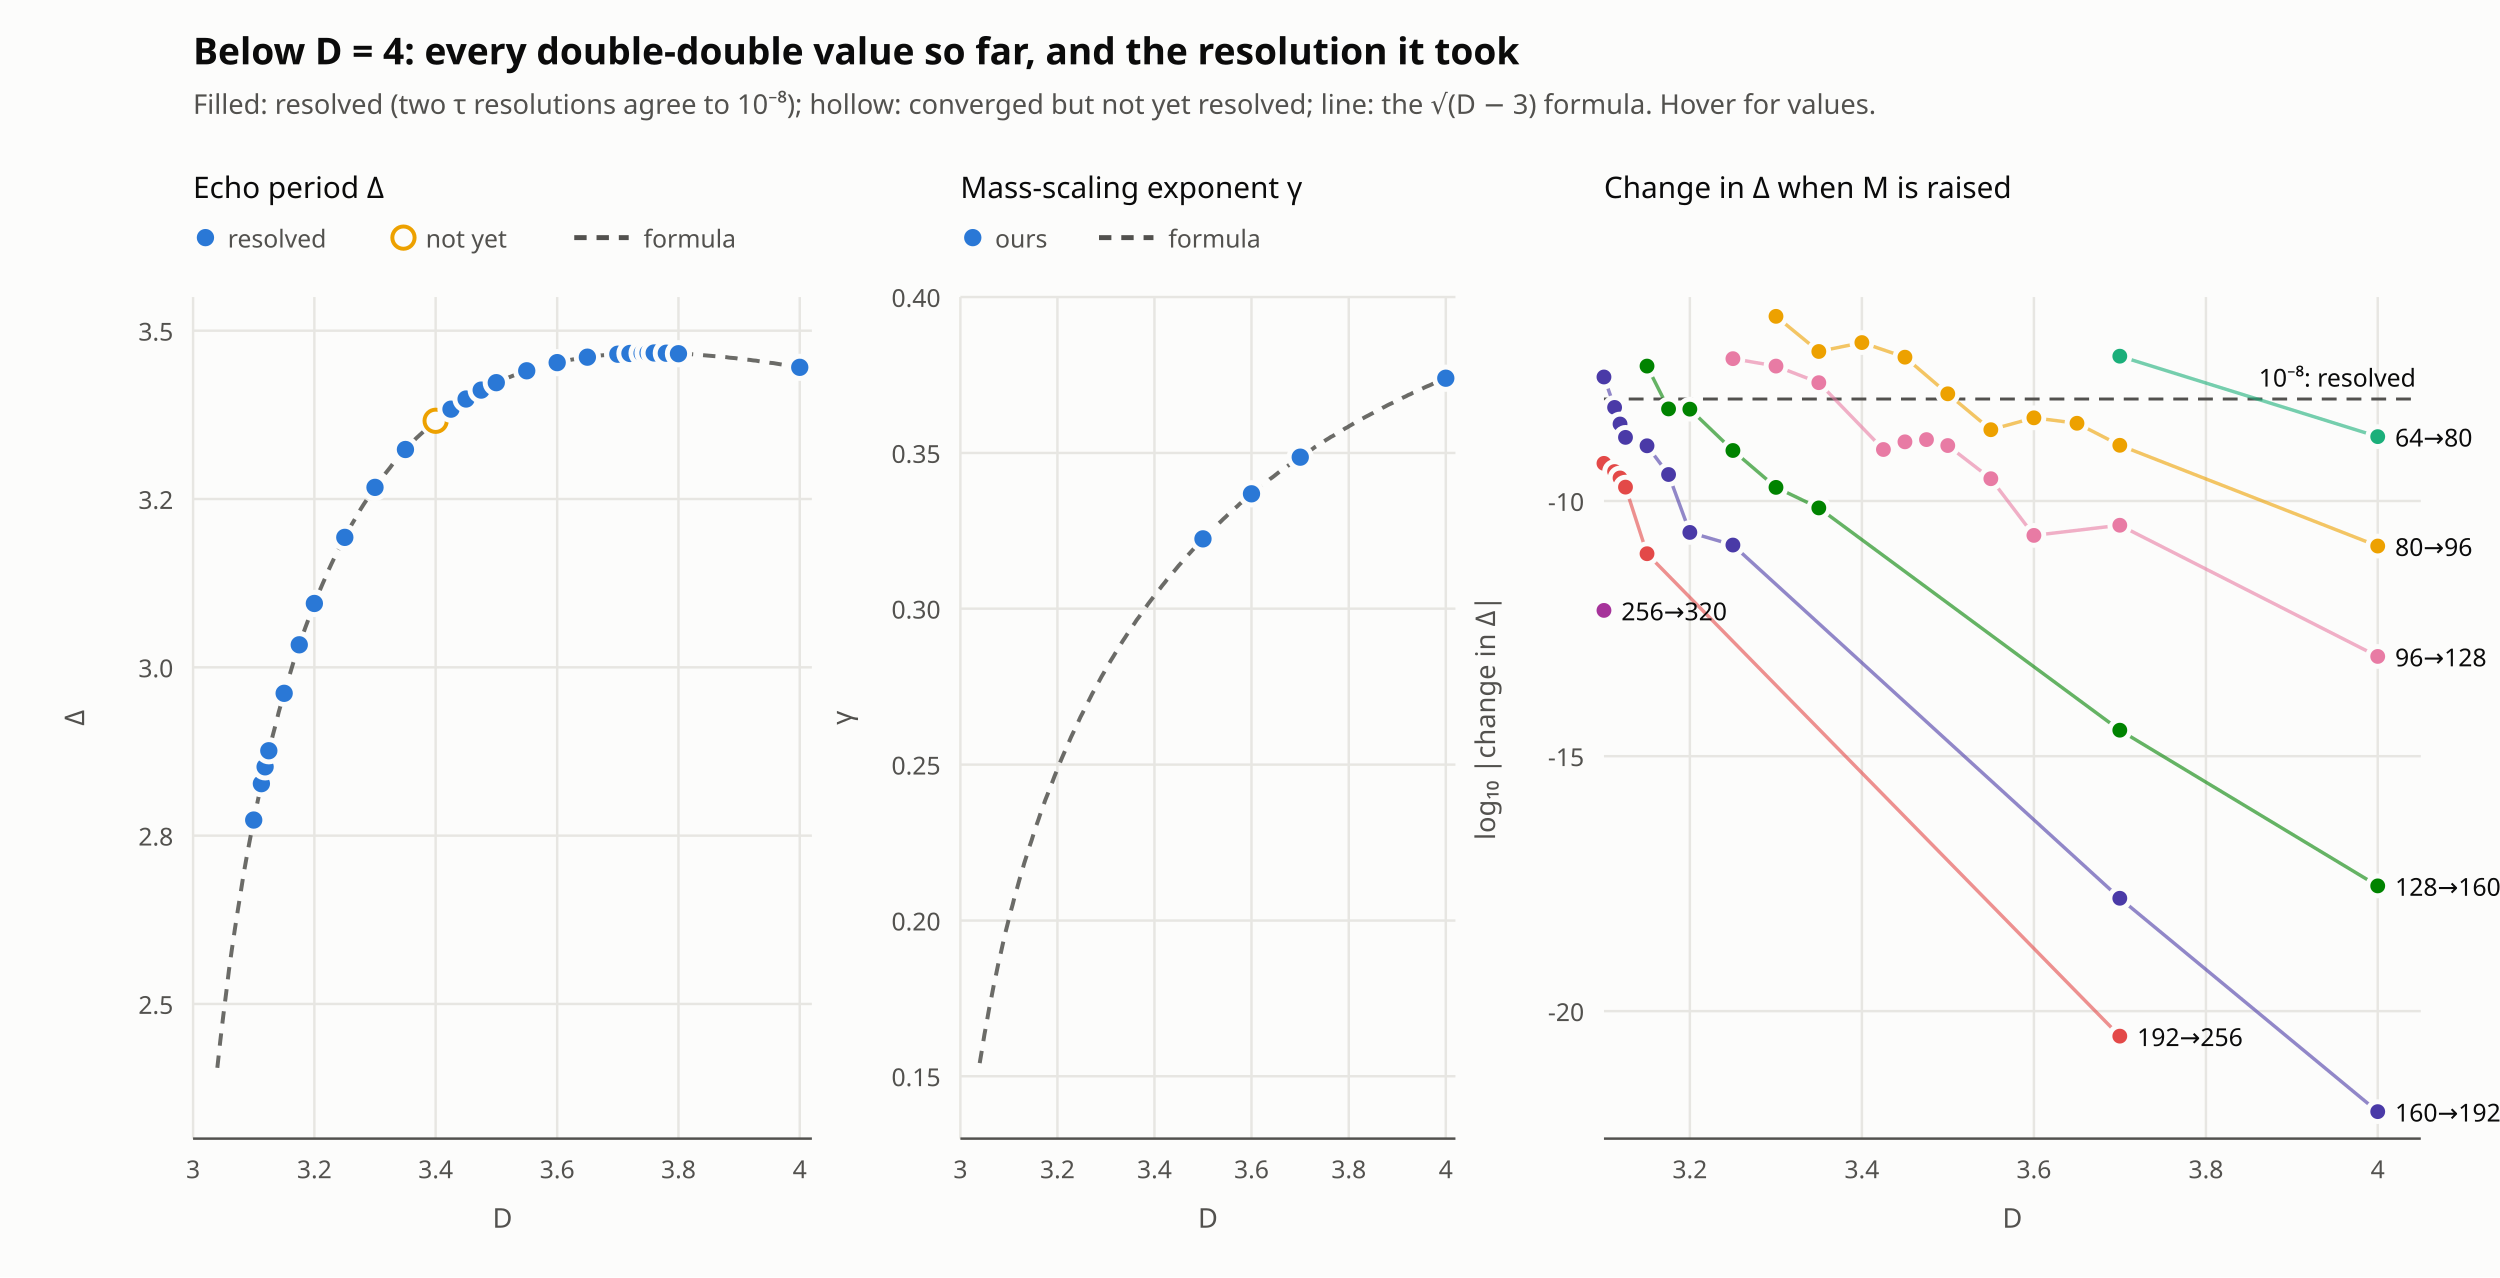
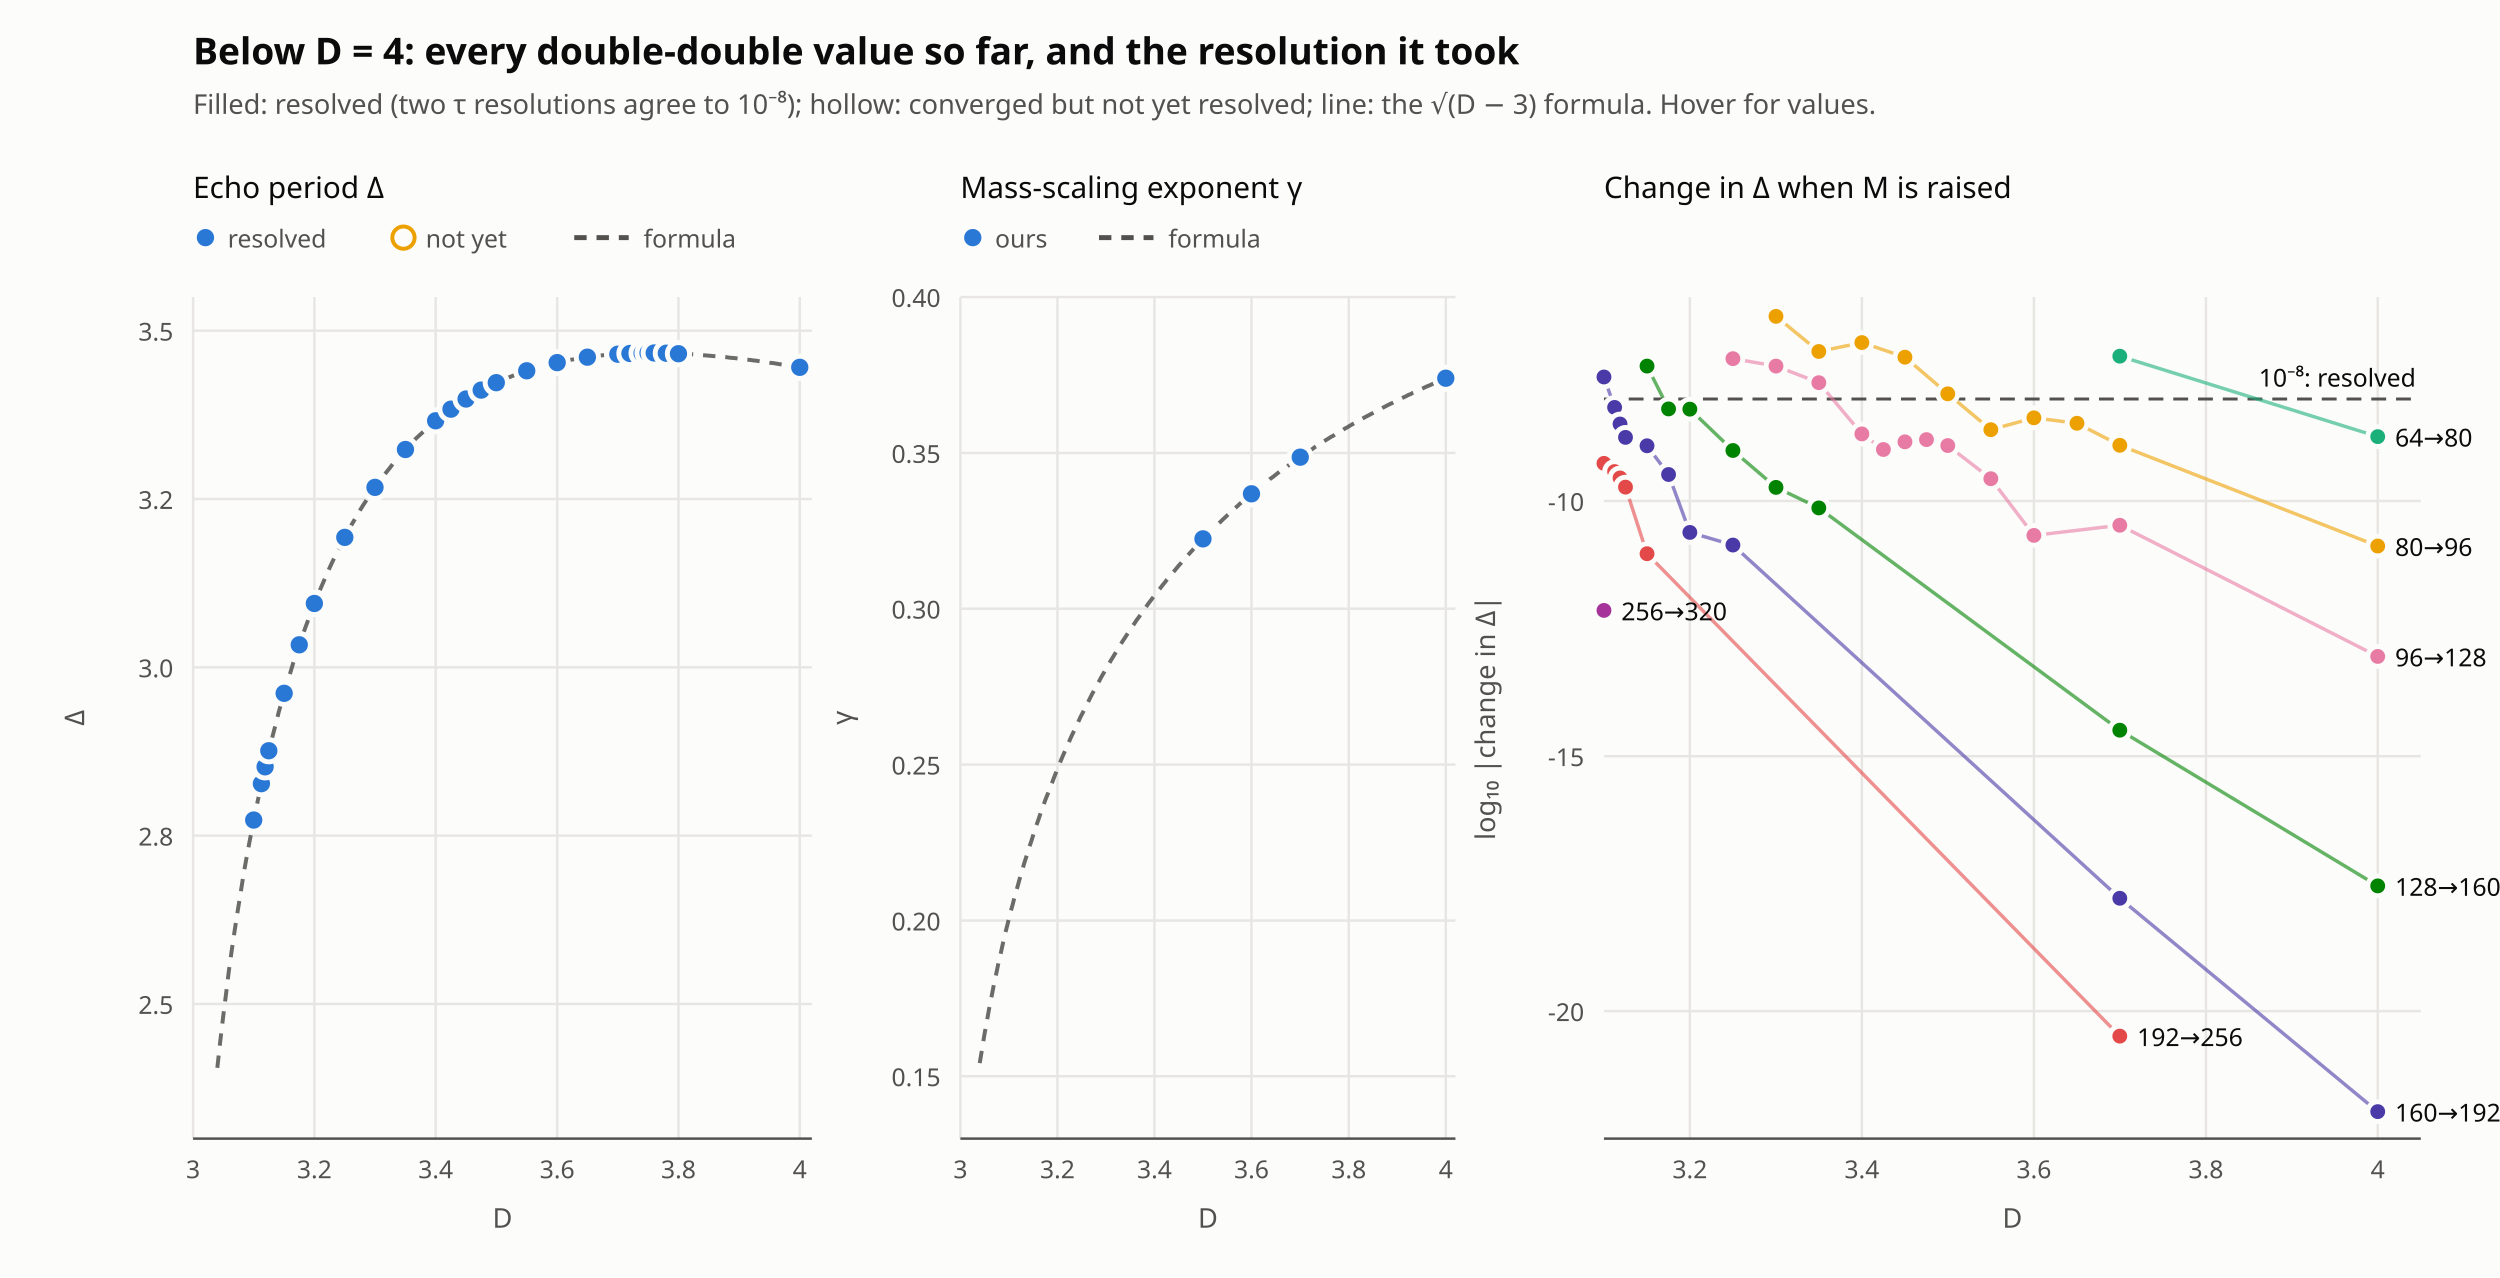
<svg xmlns="http://www.w3.org/2000/svg" width="1010" height="516" viewBox="0 0 1010 516" font-family="system-ui, sans-serif">
  <style>@media (prefers-color-scheme: dark){[fill="#fcfcfb"]{fill:#201f1d}[stroke="#fcfcfb"]{stroke:#201f1d}[fill="#0b0b0b"]{fill:#e8e6e3}[stroke="#0b0b0b"]{stroke:#e8e6e3}[fill="#52514e"]{fill:#a8a49d}[stroke="#52514e"]{stroke:#a8a49d}[fill="#e7e6e2"]{fill:#343230}[stroke="#e7e6e2"]{stroke:#343230}[fill="#efeeea"]{fill:#2a2927}[stroke="#efeeea"]{stroke:#2a2927}[fill="#eb6834"]{fill:#dd5c26}[stroke="#eb6834"]{stroke:#dd5c26}[fill="#7a7668"]{fill:#948e82}[stroke="#7a7668"]{stroke:#948e82}}</style>
  <rect width="1010" height="516" fill="#fcfcfb" />
  <text x="78.0" y="26.0" font-size="15" fill="#0b0b0b" text-anchor="start" font-weight="bold">Below D = 4: every double-double value so far, and the resolution it took</text>
  <text x="78.0" y="46.0" font-size="11" fill="#52514e" text-anchor="start" font-weight="normal">Filled: resolved (two τ resolutions agree to 10⁻⁸); hollow: converged but not yet resolved; line: the √(D − 3) formula. Hover for values.</text>
  <text x="78.0" y="80.0" font-size="12" fill="#0b0b0b" text-anchor="start" font-weight="normal">Echo period Δ</text>
  <line x1="78.0" y1="405.6" x2="328.0" y2="405.6" stroke="#e7e6e2" stroke-width="1" />
  <text x="70.0" y="409.6" font-size="10" fill="#52514e" text-anchor="end" font-weight="normal">2.5</text>
  <line x1="78.0" y1="337.6" x2="328.0" y2="337.6" stroke="#e7e6e2" stroke-width="1" />
  <text x="70.0" y="341.6" font-size="10" fill="#52514e" text-anchor="end" font-weight="normal">2.8</text>
  <line x1="78.0" y1="269.6" x2="328.0" y2="269.6" stroke="#e7e6e2" stroke-width="1" />
  <text x="70.0" y="273.6" font-size="10" fill="#52514e" text-anchor="end" font-weight="normal">3.0</text>
  <line x1="78.0" y1="201.6" x2="328.0" y2="201.6" stroke="#e7e6e2" stroke-width="1" />
  <text x="70.0" y="205.6" font-size="10" fill="#52514e" text-anchor="end" font-weight="normal">3.2</text>
  <line x1="78.0" y1="133.6" x2="328.0" y2="133.6" stroke="#e7e6e2" stroke-width="1" />
  <text x="70.0" y="137.6" font-size="10" fill="#52514e" text-anchor="end" font-weight="normal">3.5</text>
  <line x1="78.0" y1="120.0" x2="78.0" y2="460.0" stroke="#e7e6e2" stroke-width="1" />
  <text x="78.0" y="476.0" font-size="10" fill="#52514e" text-anchor="middle" font-weight="normal">3</text>
  <line x1="127.0" y1="120.0" x2="127.0" y2="460.0" stroke="#e7e6e2" stroke-width="1" />
  <text x="127.0" y="476.0" font-size="10" fill="#52514e" text-anchor="middle" font-weight="normal">3.2</text>
  <line x1="176.0" y1="120.0" x2="176.0" y2="460.0" stroke="#e7e6e2" stroke-width="1" />
  <text x="176.0" y="476.0" font-size="10" fill="#52514e" text-anchor="middle" font-weight="normal">3.4</text>
  <line x1="225.1" y1="120.0" x2="225.1" y2="460.0" stroke="#e7e6e2" stroke-width="1" />
  <text x="225.1" y="476.0" font-size="10" fill="#52514e" text-anchor="middle" font-weight="normal">3.6</text>
  <line x1="274.1" y1="120.0" x2="274.1" y2="460.0" stroke="#e7e6e2" stroke-width="1" />
  <text x="274.1" y="476.0" font-size="10" fill="#52514e" text-anchor="middle" font-weight="normal">3.8</text>
  <line x1="323.1" y1="120.0" x2="323.1" y2="460.0" stroke="#e7e6e2" stroke-width="1" />
  <text x="323.1" y="476.0" font-size="10" fill="#52514e" text-anchor="middle" font-weight="normal">4</text>
  <line x1="78.0" y1="460.0" x2="328.0" y2="460.0" stroke="#52514e" stroke-width="1" />
  <text x="203.0" y="496.0" font-size="11" fill="#52514e" text-anchor="middle" font-weight="normal">D</text>
  <text x="34.0" y="290.0" font-size="11" fill="#52514e" text-anchor="middle" transform="rotate(-90 34.0 290.0)">Δ</text>
  <path d="M87.8,431.4 L89.0,420.5 L90.2,410.4 L91.4,400.9 L92.5,391.9 L93.7,383.4 L94.9,375.3 L96.1,367.6 L97.3,360.2 L98.4,353.2 L99.6,346.5 L100.8,340.1 L102.0,333.9 L103.2,328.0 L104.4,322.3 L105.5,316.8 L106.7,311.5 L107.9,306.4 L109.1,301.5 L110.3,296.7 L111.5,292.2 L112.6,287.7 L113.8,283.5 L115.0,279.3 L116.2,275.3 L117.4,271.4 L118.5,267.7 L119.7,264.0 L120.9,260.5 L122.1,257.1 L123.3,253.7 L124.5,250.5 L125.6,247.4 L126.8,244.3 L128.0,241.4 L129.2,238.5 L130.4,235.7 L131.6,233.0 L132.7,230.4 L133.9,227.8 L135.1,225.3 L136.3,222.9 L137.5,220.5 L138.6,218.3 L139.8,216.0 L141.0,213.9 L142.2,211.7 L143.4,209.7 L144.6,207.7 L145.7,205.7 L146.9,203.8 L148.1,202.0 L149.3,200.2 L150.5,198.4 L151.7,196.7 L152.8,195.1 L154.0,193.5 L155.2,191.9 L156.4,190.4 L157.6,188.9 L158.7,187.4 L159.9,186.0 L161.1,184.6 L162.3,183.3 L163.5,182.0 L164.7,180.7 L165.8,179.4 L167.0,178.2 L168.2,177.0 L169.4,175.9 L170.6,174.8 L171.8,173.7 L172.9,172.6 L174.1,171.6 L175.3,170.6 L176.5,169.6 L177.7,168.7 L178.8,167.7 L180.0,166.8 L181.2,166.0 L182.4,165.1 L183.6,164.3 L184.8,163.5 L185.9,162.7 L187.1,161.9 L188.3,161.2 L189.5,160.4 L190.7,159.7 L191.9,159.1 L193.0,158.4 L194.2,157.7 L195.4,157.1 L196.6,156.5 L197.8,155.9 L198.9,155.3 L200.1,154.8 L201.3,154.3 L202.5,153.7 L203.7,153.2 L204.9,152.7 L206.0,152.3 L207.2,151.8 L208.4,151.3 L209.6,150.9 L210.8,150.5 L212.0,150.1 L213.1,149.7 L214.3,149.3 L215.5,149.0 L216.7,148.6 L217.9,148.3 L219.0,147.9 L220.2,147.6 L221.4,147.3 L222.6,147.0 L223.8,146.8 L225.0,146.5 L226.1,146.2 L227.3,146.0 L228.5,145.7 L229.7,145.5 L230.9,145.3 L232.1,145.1 L233.2,144.9 L234.4,144.7 L235.6,144.5 L236.8,144.4 L238.0,144.2 L239.1,144.0 L240.3,143.9 L241.5,143.8 L242.7,143.6 L243.9,143.5 L245.1,143.4 L246.2,143.3 L247.4,143.2 L248.6,143.1 L249.8,143.1 L251.0,143.0 L252.2,142.9 L253.3,142.9 L254.5,142.8 L255.7,142.8 L256.9,142.7 L258.1,142.7 L259.2,142.7 L260.4,142.7 L261.6,142.6 L262.8,142.6 L264.0,142.6 L265.2,142.6 L266.3,142.7 L267.5,142.7 L268.7,142.7 L269.9,142.7 L271.1,142.8 L272.3,142.8 L273.4,142.8 L274.6,142.9 L275.8,143.0 L277.0,143.0 L278.2,143.1 L279.3,143.1 L280.5,143.2 L281.7,143.3 L282.9,143.4 L284.1,143.5 L285.3,143.6 L286.4,143.7 L287.6,143.8 L288.8,143.9 L290.0,144.0 L291.2,144.1 L292.4,144.2 L293.5,144.3 L294.7,144.5 L295.9,144.6 L297.1,144.7 L298.3,144.9 L299.5,145.0 L300.6,145.1 L301.8,145.3 L303.0,145.4 L304.2,145.6 L305.4,145.7 L306.5,145.9 L307.7,146.1 L308.9,146.2 L310.1,146.4 L311.3,146.6 L312.5,146.7 L313.6,146.9 L314.8,147.1 L316.0,147.3 L317.2,147.5 L318.4,147.7 L319.6,147.8 L320.7,148.0 L321.9,148.2 L323.1,148.4" fill="none" stroke="#52514e" stroke-width="1.6" stroke-opacity="0.85" stroke-linejoin="round" stroke-dasharray="5 4" />
  <g>
    <circle cx="102.5" cy="331.3" r="4.5" fill="#2a78d6" stroke="#fcfcfb" stroke-width="2" />
  </g>
  <g>
    <circle cx="105.6" cy="316.6" r="4.5" fill="#2a78d6" stroke="#fcfcfb" stroke-width="2" />
  </g>
  <g>
    <circle cx="107.1" cy="309.8" r="4.5" fill="#2a78d6" stroke="#fcfcfb" stroke-width="2" />
  </g>
  <g>
    <circle cx="108.6" cy="303.3" r="4.5" fill="#2a78d6" stroke="#fcfcfb" stroke-width="2" />
  </g>
  <g>
    <circle cx="114.8" cy="280.1" r="4.5" fill="#2a78d6" stroke="#fcfcfb" stroke-width="2" />
  </g>
  <g>
    <circle cx="120.9" cy="260.5" r="4.5" fill="#2a78d6" stroke="#fcfcfb" stroke-width="2" />
  </g>
  <g>
    <circle cx="127.0" cy="243.8" r="4.5" fill="#2a78d6" stroke="#fcfcfb" stroke-width="2" />
  </g>
  <g>
    <circle cx="139.3" cy="217.1" r="4.5" fill="#2a78d6" stroke="#fcfcfb" stroke-width="2" />
  </g>
  <g>
    <circle cx="151.5" cy="196.9" r="4.5" fill="#2a78d6" stroke="#fcfcfb" stroke-width="2" />
  </g>
  <g>
    <circle cx="163.8" cy="181.6" r="4.5" fill="#2a78d6" stroke="#fcfcfb" stroke-width="2" />
  </g>
  <g>
-     <circle cx="176.0" cy="170.0" r="4.5" fill="#fcfcfb" stroke="#eda100" stroke-width="1.6" />
+     <circle cx="176.0" cy="170.0" r="4.5" fill="#2a78d6" stroke="#fcfcfb" stroke-width="2" />
  </g>
  <g>
    <circle cx="182.2" cy="165.3" r="4.5" fill="#2a78d6" stroke="#fcfcfb" stroke-width="2" />
  </g>
  <g>
    <circle cx="188.3" cy="161.2" r="4.5" fill="#2a78d6" stroke="#fcfcfb" stroke-width="2" />
  </g>
  <g>
    <circle cx="194.4" cy="157.6" r="4.5" fill="#2a78d6" stroke="#fcfcfb" stroke-width="2" />
  </g>
  <g>
    <circle cx="200.5" cy="154.6" r="4.5" fill="#2a78d6" stroke="#fcfcfb" stroke-width="2" />
  </g>
  <g>
    <circle cx="212.8" cy="149.8" r="4.5" fill="#2a78d6" stroke="#fcfcfb" stroke-width="2" />
  </g>
  <g>
    <circle cx="225.1" cy="146.5" r="4.5" fill="#2a78d6" stroke="#fcfcfb" stroke-width="2" />
  </g>
  <g>
    <circle cx="237.3" cy="144.3" r="4.5" fill="#2a78d6" stroke="#fcfcfb" stroke-width="2" />
  </g>
  <g>
    <circle cx="249.6" cy="143.1" r="4.5" fill="#2a78d6" stroke="#fcfcfb" stroke-width="2" />
  </g>
  <g>
    <circle cx="254.5" cy="142.8" r="4.5" fill="#2a78d6" stroke="#fcfcfb" stroke-width="2" />
  </g>
  <g>
    <circle cx="259.4" cy="142.7" r="4.5" fill="#2a78d6" stroke="#fcfcfb" stroke-width="2" />
  </g>
  <g>
    <circle cx="261.8" cy="142.6" r="4.5" fill="#2a78d6" stroke="#fcfcfb" stroke-width="2" />
  </g>
  <g>
    <circle cx="264.3" cy="142.6" r="4.5" fill="#2a78d6" stroke="#fcfcfb" stroke-width="2" />
  </g>
  <g>
    <circle cx="269.2" cy="142.7" r="4.5" fill="#2a78d6" stroke="#fcfcfb" stroke-width="2" />
  </g>
  <g>
    <circle cx="274.1" cy="142.9" r="4.5" fill="#2a78d6" stroke="#fcfcfb" stroke-width="2" />
  </g>
  <g>
    <circle cx="323.1" cy="148.4" r="4.5" fill="#2a78d6" stroke="#fcfcfb" stroke-width="2" />
  </g>
  <g>
    <circle cx="83.0" cy="96.0" r="4.5" fill="#2a78d6" stroke="#fcfcfb" stroke-width="2" />
  </g>
  <text x="92.0" y="100.0" font-size="10" fill="#52514e" text-anchor="start" font-weight="normal">resolved</text>
  <g>
    <circle cx="163.0" cy="96.0" r="4.5" fill="#fcfcfb" stroke="#eda100" stroke-width="1.6" />
  </g>
  <text x="172.0" y="100.0" font-size="10" fill="#52514e" text-anchor="start" font-weight="normal">not yet</text>
  <line x1="232.0" y1="96.0" x2="254.0" y2="96.0" stroke="#52514e" stroke-width="2" stroke-dasharray="5 4" />
  <text x="260.0" y="100.0" font-size="10" fill="#52514e" text-anchor="start" font-weight="normal">formula</text>
  <text x="388.0" y="80.0" font-size="12" fill="#0b0b0b" text-anchor="start" font-weight="normal">Mass-scaling exponent γ</text>
  <line x1="388.0" y1="434.8" x2="588.0" y2="434.8" stroke="#e7e6e2" stroke-width="1" />
  <text x="380.0" y="438.8" font-size="10" fill="#52514e" text-anchor="end" font-weight="normal">0.15</text>
  <line x1="388.0" y1="371.9" x2="588.0" y2="371.9" stroke="#e7e6e2" stroke-width="1" />
  <text x="380.0" y="375.9" font-size="10" fill="#52514e" text-anchor="end" font-weight="normal">0.20</text>
  <line x1="388.0" y1="308.9" x2="588.0" y2="308.9" stroke="#e7e6e2" stroke-width="1" />
  <text x="380.0" y="312.9" font-size="10" fill="#52514e" text-anchor="end" font-weight="normal">0.25</text>
  <line x1="388.0" y1="245.9" x2="588.0" y2="245.9" stroke="#e7e6e2" stroke-width="1" />
  <text x="380.0" y="249.9" font-size="10" fill="#52514e" text-anchor="end" font-weight="normal">0.30</text>
  <line x1="388.0" y1="183.0" x2="588.0" y2="183.0" stroke="#e7e6e2" stroke-width="1" />
  <text x="380.0" y="187.0" font-size="10" fill="#52514e" text-anchor="end" font-weight="normal">0.35</text>
  <line x1="388.0" y1="120.0" x2="588.0" y2="120.0" stroke="#e7e6e2" stroke-width="1" />
  <text x="380.0" y="124.0" font-size="10" fill="#52514e" text-anchor="end" font-weight="normal">0.40</text>
  <line x1="388.0" y1="120.0" x2="388.0" y2="460.0" stroke="#e7e6e2" stroke-width="1" />
  <text x="388.0" y="476.0" font-size="10" fill="#52514e" text-anchor="middle" font-weight="normal">3</text>
  <line x1="427.2" y1="120.0" x2="427.2" y2="460.0" stroke="#e7e6e2" stroke-width="1" />
  <text x="427.2" y="476.0" font-size="10" fill="#52514e" text-anchor="middle" font-weight="normal">3.2</text>
  <line x1="466.4" y1="120.0" x2="466.4" y2="460.0" stroke="#e7e6e2" stroke-width="1" />
  <text x="466.4" y="476.0" font-size="10" fill="#52514e" text-anchor="middle" font-weight="normal">3.4</text>
  <line x1="505.6" y1="120.0" x2="505.6" y2="460.0" stroke="#e7e6e2" stroke-width="1" />
  <text x="505.6" y="476.0" font-size="10" fill="#52514e" text-anchor="middle" font-weight="normal">3.6</text>
  <line x1="544.9" y1="120.0" x2="544.9" y2="460.0" stroke="#e7e6e2" stroke-width="1" />
  <text x="544.9" y="476.0" font-size="10" fill="#52514e" text-anchor="middle" font-weight="normal">3.8</text>
  <line x1="584.1" y1="120.0" x2="584.1" y2="460.0" stroke="#e7e6e2" stroke-width="1" />
  <text x="584.1" y="476.0" font-size="10" fill="#52514e" text-anchor="middle" font-weight="normal">4</text>
  <line x1="388.0" y1="460.0" x2="588.0" y2="460.0" stroke="#52514e" stroke-width="1" />
  <text x="488.0" y="496.0" font-size="11" fill="#52514e" text-anchor="middle" font-weight="normal">D</text>
  <text x="344.0" y="290.0" font-size="11" fill="#52514e" text-anchor="middle" transform="rotate(-90 344.0 290.0)">γ</text>
  <path d="M395.8,429.5 L396.8,423.6 L397.7,418.0 L398.7,412.6 L399.6,407.5 L400.6,402.6 L401.5,397.9 L402.5,393.3 L403.4,388.9 L404.4,384.7 L405.3,380.6 L406.2,376.7 L407.2,372.8 L408.1,369.1 L409.1,365.5 L410.0,361.9 L411.0,358.5 L411.9,355.2 L412.9,351.9 L413.8,348.7 L414.8,345.6 L415.7,342.6 L416.7,339.7 L417.6,336.8 L418.5,334.0 L419.5,331.2 L420.4,328.5 L421.4,325.8 L422.3,323.2 L423.3,320.7 L424.2,318.2 L425.2,315.8 L426.1,313.4 L427.1,311.0 L428.0,308.7 L428.9,306.5 L429.9,304.2 L430.8,302.1 L431.8,299.9 L432.7,297.8 L433.7,295.7 L434.6,293.7 L435.6,291.7 L436.5,289.7 L437.5,287.8 L438.4,285.9 L439.4,284.0 L440.3,282.2 L441.2,280.4 L442.2,278.6 L443.1,276.8 L444.1,275.1 L445.0,273.4 L446.0,271.7 L446.9,270.0 L447.9,268.4 L448.8,266.8 L449.8,265.2 L450.7,263.7 L451.7,262.1 L452.6,260.6 L453.5,259.1 L454.5,257.6 L455.4,256.2 L456.4,254.7 L457.3,253.3 L458.3,251.9 L459.2,250.5 L460.2,249.2 L461.1,247.8 L462.1,246.5 L463.0,245.2 L463.9,243.9 L464.9,242.6 L465.8,241.4 L466.8,240.1 L467.7,238.9 L468.7,237.7 L469.6,236.5 L470.6,235.3 L471.5,234.1 L472.5,233.0 L473.4,231.8 L474.4,230.7 L475.3,229.6 L476.2,228.5 L477.2,227.4 L478.1,226.3 L479.1,225.2 L480.0,224.2 L481.0,223.1 L481.9,222.1 L482.9,221.1 L483.8,220.1 L484.8,219.1 L485.7,218.1 L486.7,217.1 L487.6,216.1 L488.5,215.2 L489.5,214.2 L490.4,213.3 L491.4,212.4 L492.3,211.5 L493.3,210.6 L494.2,209.7 L495.2,208.8 L496.1,207.9 L497.1,207.0 L498.0,206.2 L498.9,205.3 L499.9,204.5 L500.8,203.6 L501.8,202.8 L502.7,202.0 L503.7,201.2 L504.6,200.4 L505.6,199.6 L506.5,198.8 L507.5,198.0 L508.4,197.3 L509.4,196.5 L510.3,195.7 L511.2,195.0 L512.2,194.3 L513.1,193.5 L514.1,192.8 L515.0,192.1 L516.0,191.3 L516.9,190.6 L517.9,189.9 L518.8,189.2 L519.8,188.6 L520.7,187.9 L521.6,187.2 L522.6,186.5 L523.5,185.9 L524.5,185.2 L525.4,184.5 L526.4,183.9 L527.3,183.2 L528.3,182.6 L529.2,182.0 L530.2,181.4 L531.1,180.7 L532.1,180.1 L533.0,179.5 L533.9,178.9 L534.9,178.3 L535.8,177.7 L536.8,177.1 L537.7,176.5 L538.7,176.0 L539.6,175.4 L540.6,174.8 L541.5,174.2 L542.5,173.7 L543.4,173.1 L544.4,172.6 L545.3,172.0 L546.2,171.5 L547.2,170.9 L548.1,170.4 L549.1,169.9 L550.0,169.3 L551.0,168.8 L551.9,168.3 L552.9,167.8 L553.8,167.3 L554.8,166.8 L555.7,166.3 L556.6,165.8 L557.6,165.3 L558.5,164.8 L559.5,164.3 L560.4,163.8 L561.4,163.3 L562.3,162.9 L563.3,162.4 L564.2,161.9 L565.2,161.4 L566.1,161.0 L567.1,160.5 L568.0,160.1 L568.9,159.6 L569.9,159.2 L570.8,158.7 L571.8,158.3 L572.7,157.8 L573.7,157.4 L574.6,157.0 L575.6,156.5 L576.5,156.1 L577.5,155.7 L578.4,155.3 L579.3,154.8 L580.3,154.4 L581.2,154.0 L582.2,153.6 L583.1,153.2 L584.1,152.8" fill="none" stroke="#52514e" stroke-width="1.6" stroke-opacity="0.85" stroke-linejoin="round" stroke-dasharray="5 4" />
  <g>
    <circle cx="486.0" cy="217.7" r="4.5" fill="#2a78d6" stroke="#fcfcfb" stroke-width="2" />
  </g>
  <g>
    <circle cx="505.6" cy="199.5" r="4.5" fill="#2a78d6" stroke="#fcfcfb" stroke-width="2" />
  </g>
  <g>
    <circle cx="525.3" cy="184.7" r="4.5" fill="#2a78d6" stroke="#fcfcfb" stroke-width="2" />
  </g>
  <g>
    <circle cx="584.1" cy="152.8" r="4.5" fill="#2a78d6" stroke="#fcfcfb" stroke-width="2" />
  </g>
  <g>
    <circle cx="393.0" cy="96.0" r="4.5" fill="#2a78d6" stroke="#fcfcfb" stroke-width="2" />
  </g>
  <text x="402.0" y="100.0" font-size="10" fill="#52514e" text-anchor="start" font-weight="normal">ours</text>
  <line x1="444.0" y1="96.0" x2="466.0" y2="96.0" stroke="#52514e" stroke-width="2" stroke-dasharray="5 4" />
  <text x="472.0" y="100.0" font-size="10" fill="#52514e" text-anchor="start" font-weight="normal">formula</text>
  <text x="648.0" y="80.0" font-size="12" fill="#0b0b0b" text-anchor="start" font-weight="normal">Change in Δ when M is raised</text>
  <line x1="648.0" y1="408.5" x2="978.0" y2="408.5" stroke="#e7e6e2" stroke-width="1" />
  <text x="640.0" y="412.5" font-size="10" fill="#52514e" text-anchor="end" font-weight="normal">-20</text>
  <line x1="648.0" y1="305.5" x2="978.0" y2="305.5" stroke="#e7e6e2" stroke-width="1" />
  <text x="640.0" y="309.5" font-size="10" fill="#52514e" text-anchor="end" font-weight="normal">-15</text>
  <line x1="648.0" y1="202.4" x2="978.0" y2="202.4" stroke="#e7e6e2" stroke-width="1" />
  <text x="640.0" y="206.4" font-size="10" fill="#52514e" text-anchor="end" font-weight="normal">-10</text>
  <line x1="682.7" y1="120.0" x2="682.7" y2="460.0" stroke="#e7e6e2" stroke-width="1" />
  <text x="682.7" y="476.0" font-size="10" fill="#52514e" text-anchor="middle" font-weight="normal">3.2</text>
  <line x1="752.2" y1="120.0" x2="752.2" y2="460.0" stroke="#e7e6e2" stroke-width="1" />
  <text x="752.2" y="476.0" font-size="10" fill="#52514e" text-anchor="middle" font-weight="normal">3.4</text>
  <line x1="821.7" y1="120.0" x2="821.7" y2="460.0" stroke="#e7e6e2" stroke-width="1" />
  <text x="821.7" y="476.0" font-size="10" fill="#52514e" text-anchor="middle" font-weight="normal">3.6</text>
  <line x1="891.2" y1="120.0" x2="891.2" y2="460.0" stroke="#e7e6e2" stroke-width="1" />
  <text x="891.2" y="476.0" font-size="10" fill="#52514e" text-anchor="middle" font-weight="normal">3.8</text>
  <line x1="960.6" y1="120.0" x2="960.6" y2="460.0" stroke="#e7e6e2" stroke-width="1" />
  <text x="960.6" y="476.0" font-size="10" fill="#52514e" text-anchor="middle" font-weight="normal">4</text>
  <line x1="648.0" y1="460.0" x2="978.0" y2="460.0" stroke="#52514e" stroke-width="1" />
  <text x="813.0" y="496.0" font-size="11" fill="#52514e" text-anchor="middle" font-weight="normal">D</text>
  <text x="604.0" y="290.0" font-size="11" fill="#52514e" text-anchor="middle" transform="rotate(-90 604.0 290.0)">log₁₀ |change in Δ|</text>
  <line x1="648.0" y1="161.2" x2="978.0" y2="161.2" stroke="#52514e" stroke-width="1.2" stroke-dasharray="6 4" />
  <text x="976.0" y="156.2" font-size="10" fill="#0b0b0b" text-anchor="end" font-weight="normal">10⁻⁸: resolved</text>
  <path d="M856.4,143.9 L960.6,176.4" fill="none" stroke="#1baf7a" stroke-width="1.4" stroke-opacity="0.6" stroke-linejoin="round" />
  <g>
    <circle cx="856.4" cy="143.9" r="4" fill="#1baf7a" stroke="#fcfcfb" stroke-width="2" />
  </g>
  <g>
    <circle cx="960.6" cy="176.4" r="4" fill="#1baf7a" stroke="#fcfcfb" stroke-width="2" />
  </g>
  <text x="967.6" y="180.4" font-size="10" fill="#0b0b0b" text-anchor="start" font-weight="normal">64→80</text>
  <path d="M717.5,127.8 L734.8,142.0 L752.2,138.4 L769.6,144.3 L786.9,159.1 L804.3,173.6 L821.7,168.8 L839.1,171.0 L856.4,179.9 L960.6,220.6" fill="none" stroke="#eda100" stroke-width="1.4" stroke-opacity="0.6" stroke-linejoin="round" />
  <g>
    <circle cx="717.5" cy="127.8" r="4" fill="#eda100" stroke="#fcfcfb" stroke-width="2" />
  </g>
  <g>
    <circle cx="734.8" cy="142.0" r="4" fill="#eda100" stroke="#fcfcfb" stroke-width="2" />
  </g>
  <g>
    <circle cx="752.2" cy="138.4" r="4" fill="#eda100" stroke="#fcfcfb" stroke-width="2" />
  </g>
  <g>
    <circle cx="769.6" cy="144.3" r="4" fill="#eda100" stroke="#fcfcfb" stroke-width="2" />
  </g>
  <g>
    <circle cx="786.9" cy="159.1" r="4" fill="#eda100" stroke="#fcfcfb" stroke-width="2" />
  </g>
  <g>
    <circle cx="804.3" cy="173.6" r="4" fill="#eda100" stroke="#fcfcfb" stroke-width="2" />
  </g>
  <g>
    <circle cx="821.7" cy="168.8" r="4" fill="#eda100" stroke="#fcfcfb" stroke-width="2" />
  </g>
  <g>
    <circle cx="839.1" cy="171.0" r="4" fill="#eda100" stroke="#fcfcfb" stroke-width="2" />
  </g>
  <g>
    <circle cx="856.4" cy="179.9" r="4" fill="#eda100" stroke="#fcfcfb" stroke-width="2" />
  </g>
  <g>
    <circle cx="960.6" cy="220.6" r="4" fill="#eda100" stroke="#fcfcfb" stroke-width="2" />
  </g>
  <text x="967.6" y="224.6" font-size="10" fill="#0b0b0b" text-anchor="start" font-weight="normal">80→96</text>
-   <path d="M700.1,144.9 L717.5,147.9 L734.8,154.6 L760.9,181.6 L769.6,178.5 L778.3,177.6 L786.9,180.0 L804.3,193.4 L821.7,216.3 L856.4,212.2 L960.6,265.2" fill="none" stroke="#e87ba4" stroke-width="1.4" stroke-opacity="0.6" stroke-linejoin="round" />
+   <path d="M700.1,144.9 L717.5,147.9 L734.8,154.6 L752.2,175.3 L760.9,181.6 L769.6,178.5 L778.3,177.6 L786.9,180.0 L804.3,193.4 L821.7,216.3 L856.4,212.2 L960.6,265.2" fill="none" stroke="#e87ba4" stroke-width="1.4" stroke-opacity="0.6" stroke-linejoin="round" />
  <g>
    <circle cx="700.1" cy="144.9" r="4" fill="#e87ba4" stroke="#fcfcfb" stroke-width="2" />
  </g>
  <g>
    <circle cx="717.5" cy="147.9" r="4" fill="#e87ba4" stroke="#fcfcfb" stroke-width="2" />
  </g>
  <g>
    <circle cx="734.8" cy="154.6" r="4" fill="#e87ba4" stroke="#fcfcfb" stroke-width="2" />
+   </g>
+   <g>
+     <circle cx="752.2" cy="175.3" r="4" fill="#e87ba4" stroke="#fcfcfb" stroke-width="2" />
  </g>
  <g>
    <circle cx="760.9" cy="181.6" r="4" fill="#e87ba4" stroke="#fcfcfb" stroke-width="2" />
  </g>
  <g>
    <circle cx="769.6" cy="178.5" r="4" fill="#e87ba4" stroke="#fcfcfb" stroke-width="2" />
  </g>
  <g>
    <circle cx="778.3" cy="177.6" r="4" fill="#e87ba4" stroke="#fcfcfb" stroke-width="2" />
  </g>
  <g>
    <circle cx="786.9" cy="180.0" r="4" fill="#e87ba4" stroke="#fcfcfb" stroke-width="2" />
  </g>
  <g>
    <circle cx="804.3" cy="193.4" r="4" fill="#e87ba4" stroke="#fcfcfb" stroke-width="2" />
  </g>
  <g>
    <circle cx="821.7" cy="216.3" r="4" fill="#e87ba4" stroke="#fcfcfb" stroke-width="2" />
  </g>
  <g>
    <circle cx="856.4" cy="212.2" r="4" fill="#e87ba4" stroke="#fcfcfb" stroke-width="2" />
  </g>
  <g>
    <circle cx="960.6" cy="265.2" r="4" fill="#e87ba4" stroke="#fcfcfb" stroke-width="2" />
  </g>
  <text x="967.6" y="269.2" font-size="10" fill="#0b0b0b" text-anchor="start" font-weight="normal">96→128</text>
  <path d="M665.4,147.9 L674.1,165.2 L682.7,165.3 L700.1,182.0 L717.5,196.9 L734.8,205.2 L856.4,295.0 L960.6,357.9" fill="none" stroke="#008300" stroke-width="1.4" stroke-opacity="0.6" stroke-linejoin="round" />
  <g>
    <circle cx="665.4" cy="147.9" r="4" fill="#008300" stroke="#fcfcfb" stroke-width="2" />
  </g>
  <g>
    <circle cx="674.1" cy="165.2" r="4" fill="#008300" stroke="#fcfcfb" stroke-width="2" />
  </g>
  <g>
    <circle cx="682.7" cy="165.3" r="4" fill="#008300" stroke="#fcfcfb" stroke-width="2" />
  </g>
  <g>
    <circle cx="700.1" cy="182.0" r="4" fill="#008300" stroke="#fcfcfb" stroke-width="2" />
  </g>
  <g>
    <circle cx="717.5" cy="196.9" r="4" fill="#008300" stroke="#fcfcfb" stroke-width="2" />
  </g>
  <g>
    <circle cx="734.8" cy="205.2" r="4" fill="#008300" stroke="#fcfcfb" stroke-width="2" />
  </g>
  <g>
    <circle cx="856.4" cy="295.0" r="4" fill="#008300" stroke="#fcfcfb" stroke-width="2" />
  </g>
  <g>
    <circle cx="960.6" cy="357.9" r="4" fill="#008300" stroke="#fcfcfb" stroke-width="2" />
  </g>
  <text x="967.6" y="361.9" font-size="10" fill="#0b0b0b" text-anchor="start" font-weight="normal">128→160</text>
  <path d="M648.0,152.3 L652.3,164.6 L654.5,171.3 L656.7,176.7 L665.4,180.1 L674.1,191.7 L682.7,215.1 L700.1,220.2 L856.4,362.9 L960.6,449.1" fill="none" stroke="#4a3aa7" stroke-width="1.4" stroke-opacity="0.6" stroke-linejoin="round" />
  <g>
    <circle cx="648.0" cy="152.3" r="4" fill="#4a3aa7" stroke="#fcfcfb" stroke-width="2" />
  </g>
  <g>
    <circle cx="652.3" cy="164.6" r="4" fill="#4a3aa7" stroke="#fcfcfb" stroke-width="2" />
  </g>
  <g>
    <circle cx="654.5" cy="171.3" r="4" fill="#4a3aa7" stroke="#fcfcfb" stroke-width="2" />
  </g>
  <g>
    <circle cx="656.7" cy="176.7" r="4" fill="#4a3aa7" stroke="#fcfcfb" stroke-width="2" />
  </g>
  <g>
    <circle cx="665.4" cy="180.1" r="4" fill="#4a3aa7" stroke="#fcfcfb" stroke-width="2" />
  </g>
  <g>
    <circle cx="674.1" cy="191.7" r="4" fill="#4a3aa7" stroke="#fcfcfb" stroke-width="2" />
  </g>
  <g>
    <circle cx="682.7" cy="215.1" r="4" fill="#4a3aa7" stroke="#fcfcfb" stroke-width="2" />
  </g>
  <g>
    <circle cx="700.1" cy="220.2" r="4" fill="#4a3aa7" stroke="#fcfcfb" stroke-width="2" />
  </g>
  <g>
    <circle cx="856.4" cy="362.9" r="4" fill="#4a3aa7" stroke="#fcfcfb" stroke-width="2" />
  </g>
  <g>
    <circle cx="960.6" cy="449.1" r="4" fill="#4a3aa7" stroke="#fcfcfb" stroke-width="2" />
  </g>
  <text x="967.6" y="453.1" font-size="10" fill="#0b0b0b" text-anchor="start" font-weight="normal">160→192</text>
  <path d="M648.0,187.2 L652.3,190.5 L654.5,193.1 L656.7,196.8 L665.4,223.7 L856.4,418.6" fill="none" stroke="#e34948" stroke-width="1.4" stroke-opacity="0.6" stroke-linejoin="round" />
  <g>
    <circle cx="648.0" cy="187.2" r="4" fill="#e34948" stroke="#fcfcfb" stroke-width="2" />
  </g>
  <g>
    <circle cx="652.3" cy="190.5" r="4" fill="#e34948" stroke="#fcfcfb" stroke-width="2" />
  </g>
  <g>
    <circle cx="654.5" cy="193.1" r="4" fill="#e34948" stroke="#fcfcfb" stroke-width="2" />
  </g>
  <g>
    <circle cx="656.7" cy="196.8" r="4" fill="#e34948" stroke="#fcfcfb" stroke-width="2" />
  </g>
  <g>
    <circle cx="665.4" cy="223.7" r="4" fill="#e34948" stroke="#fcfcfb" stroke-width="2" />
  </g>
  <g>
    <circle cx="856.4" cy="418.6" r="4" fill="#e34948" stroke="#fcfcfb" stroke-width="2" />
  </g>
  <text x="863.4" y="422.6" font-size="10" fill="#0b0b0b" text-anchor="start" font-weight="normal">192→256</text>
  <g>
    <circle cx="648.0" cy="246.6" r="4" fill="#a6339a" stroke="#fcfcfb" stroke-width="2" />
  </g>
  <text x="655.0" y="250.6" font-size="10" fill="#0b0b0b" text-anchor="start" font-weight="normal">256→320</text>
</svg>
